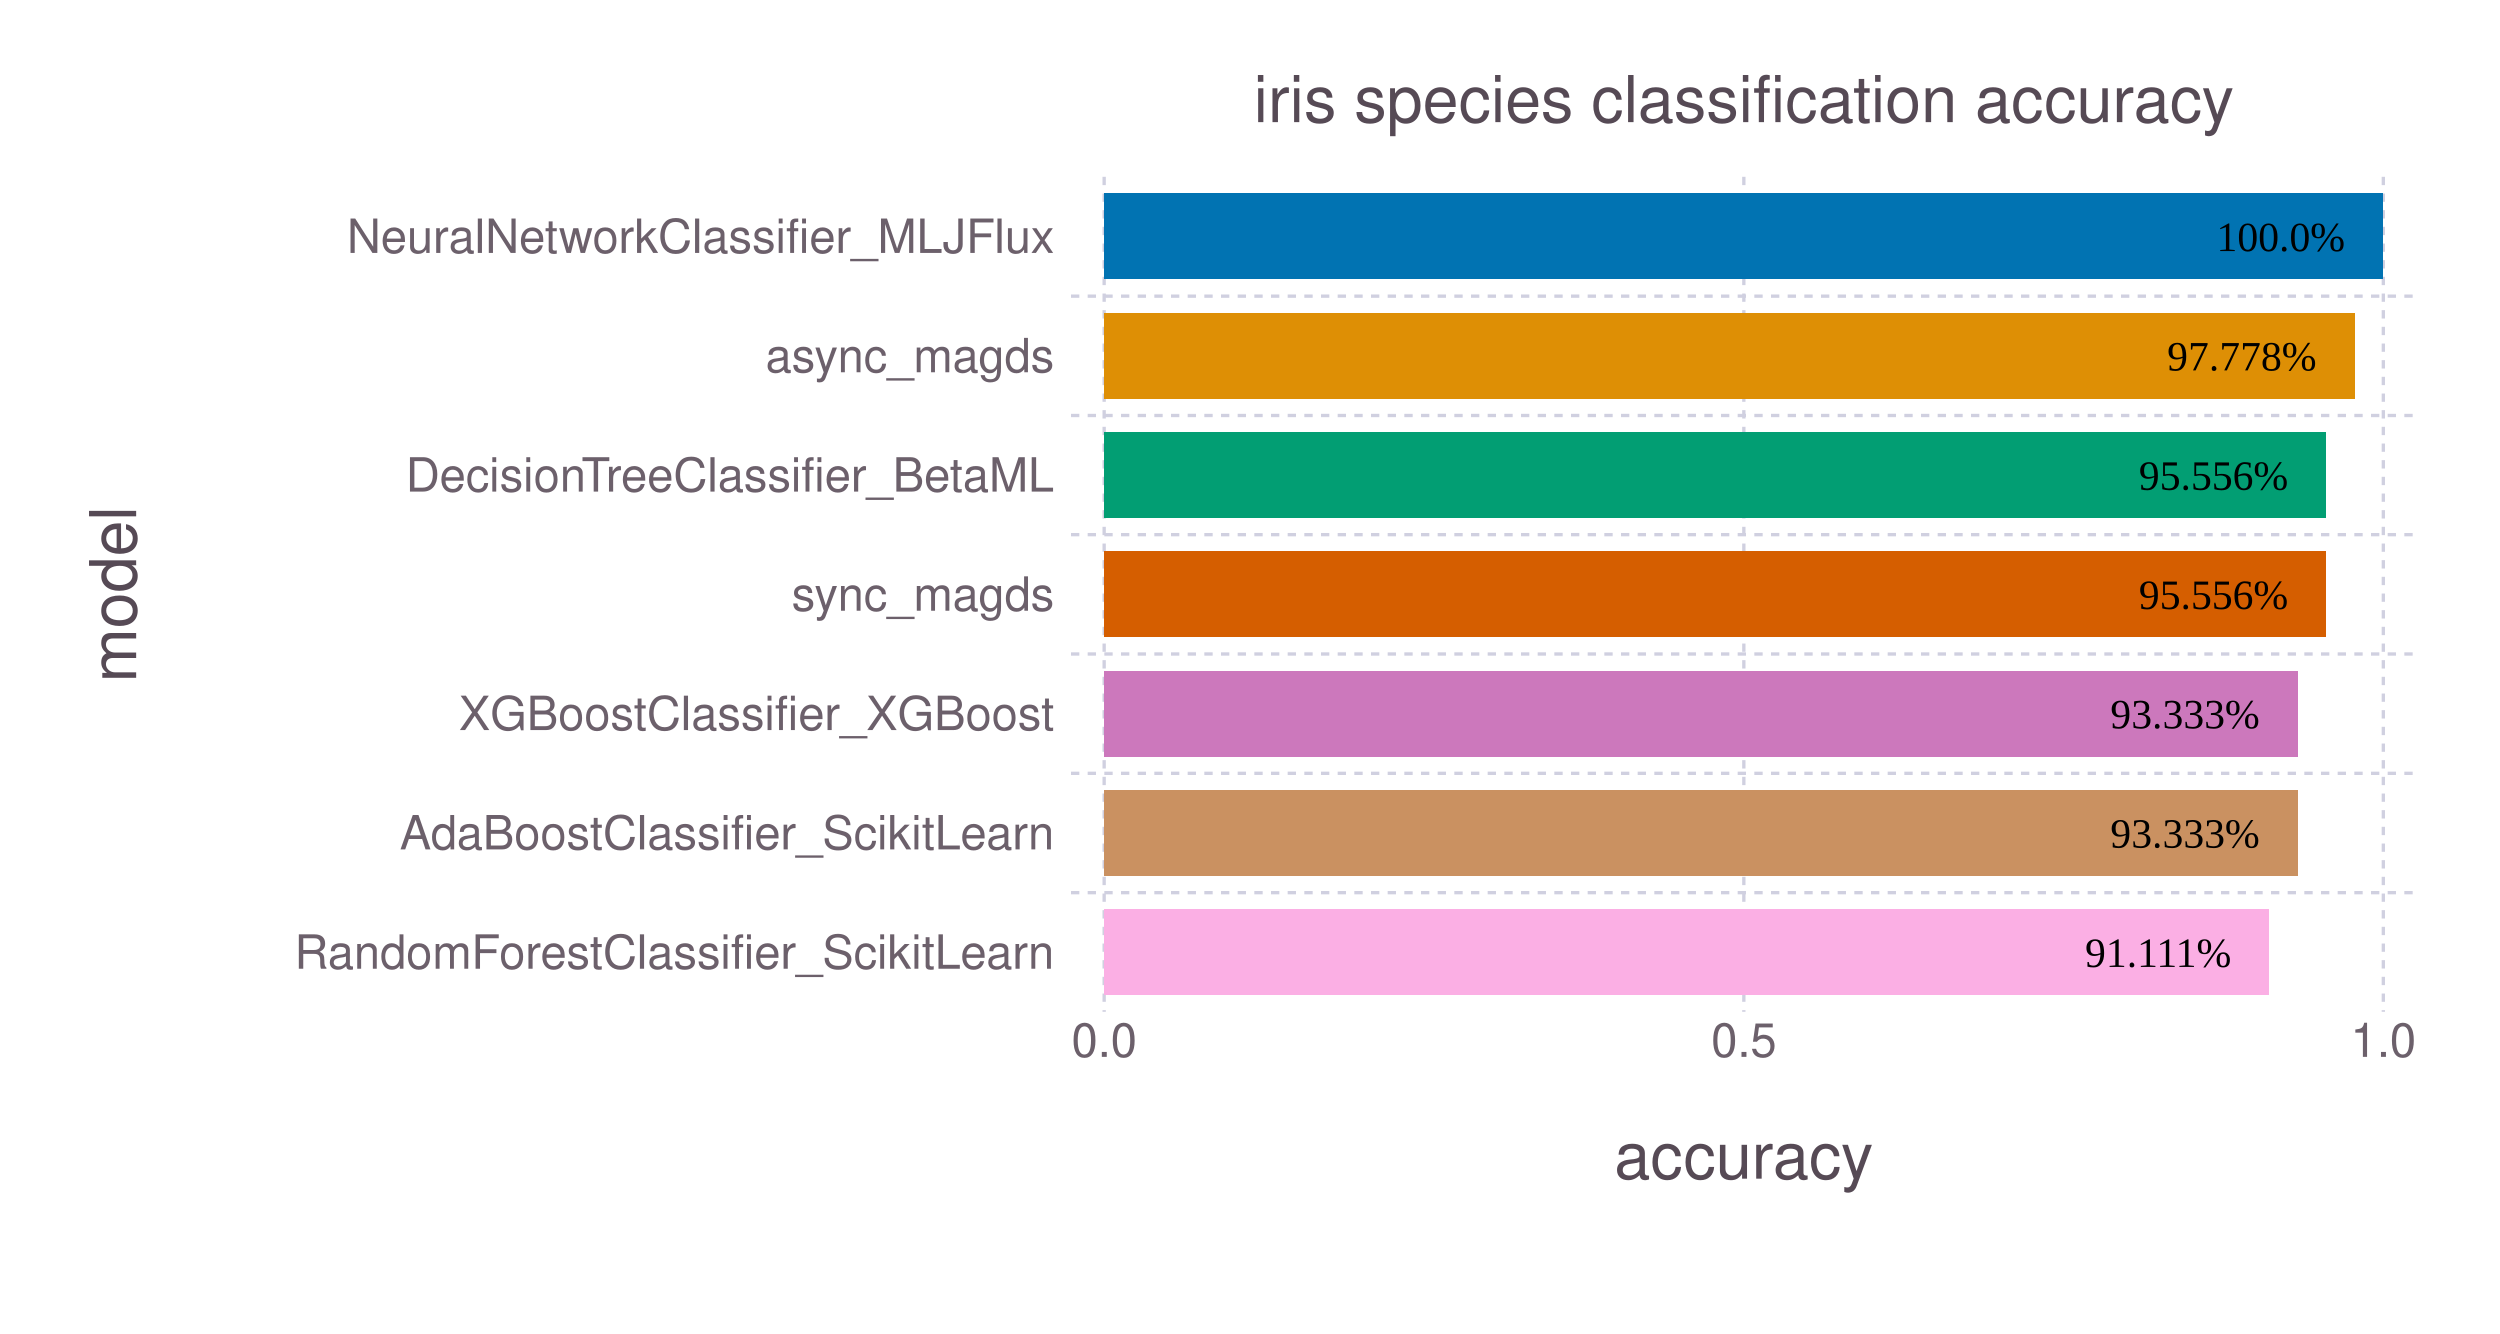
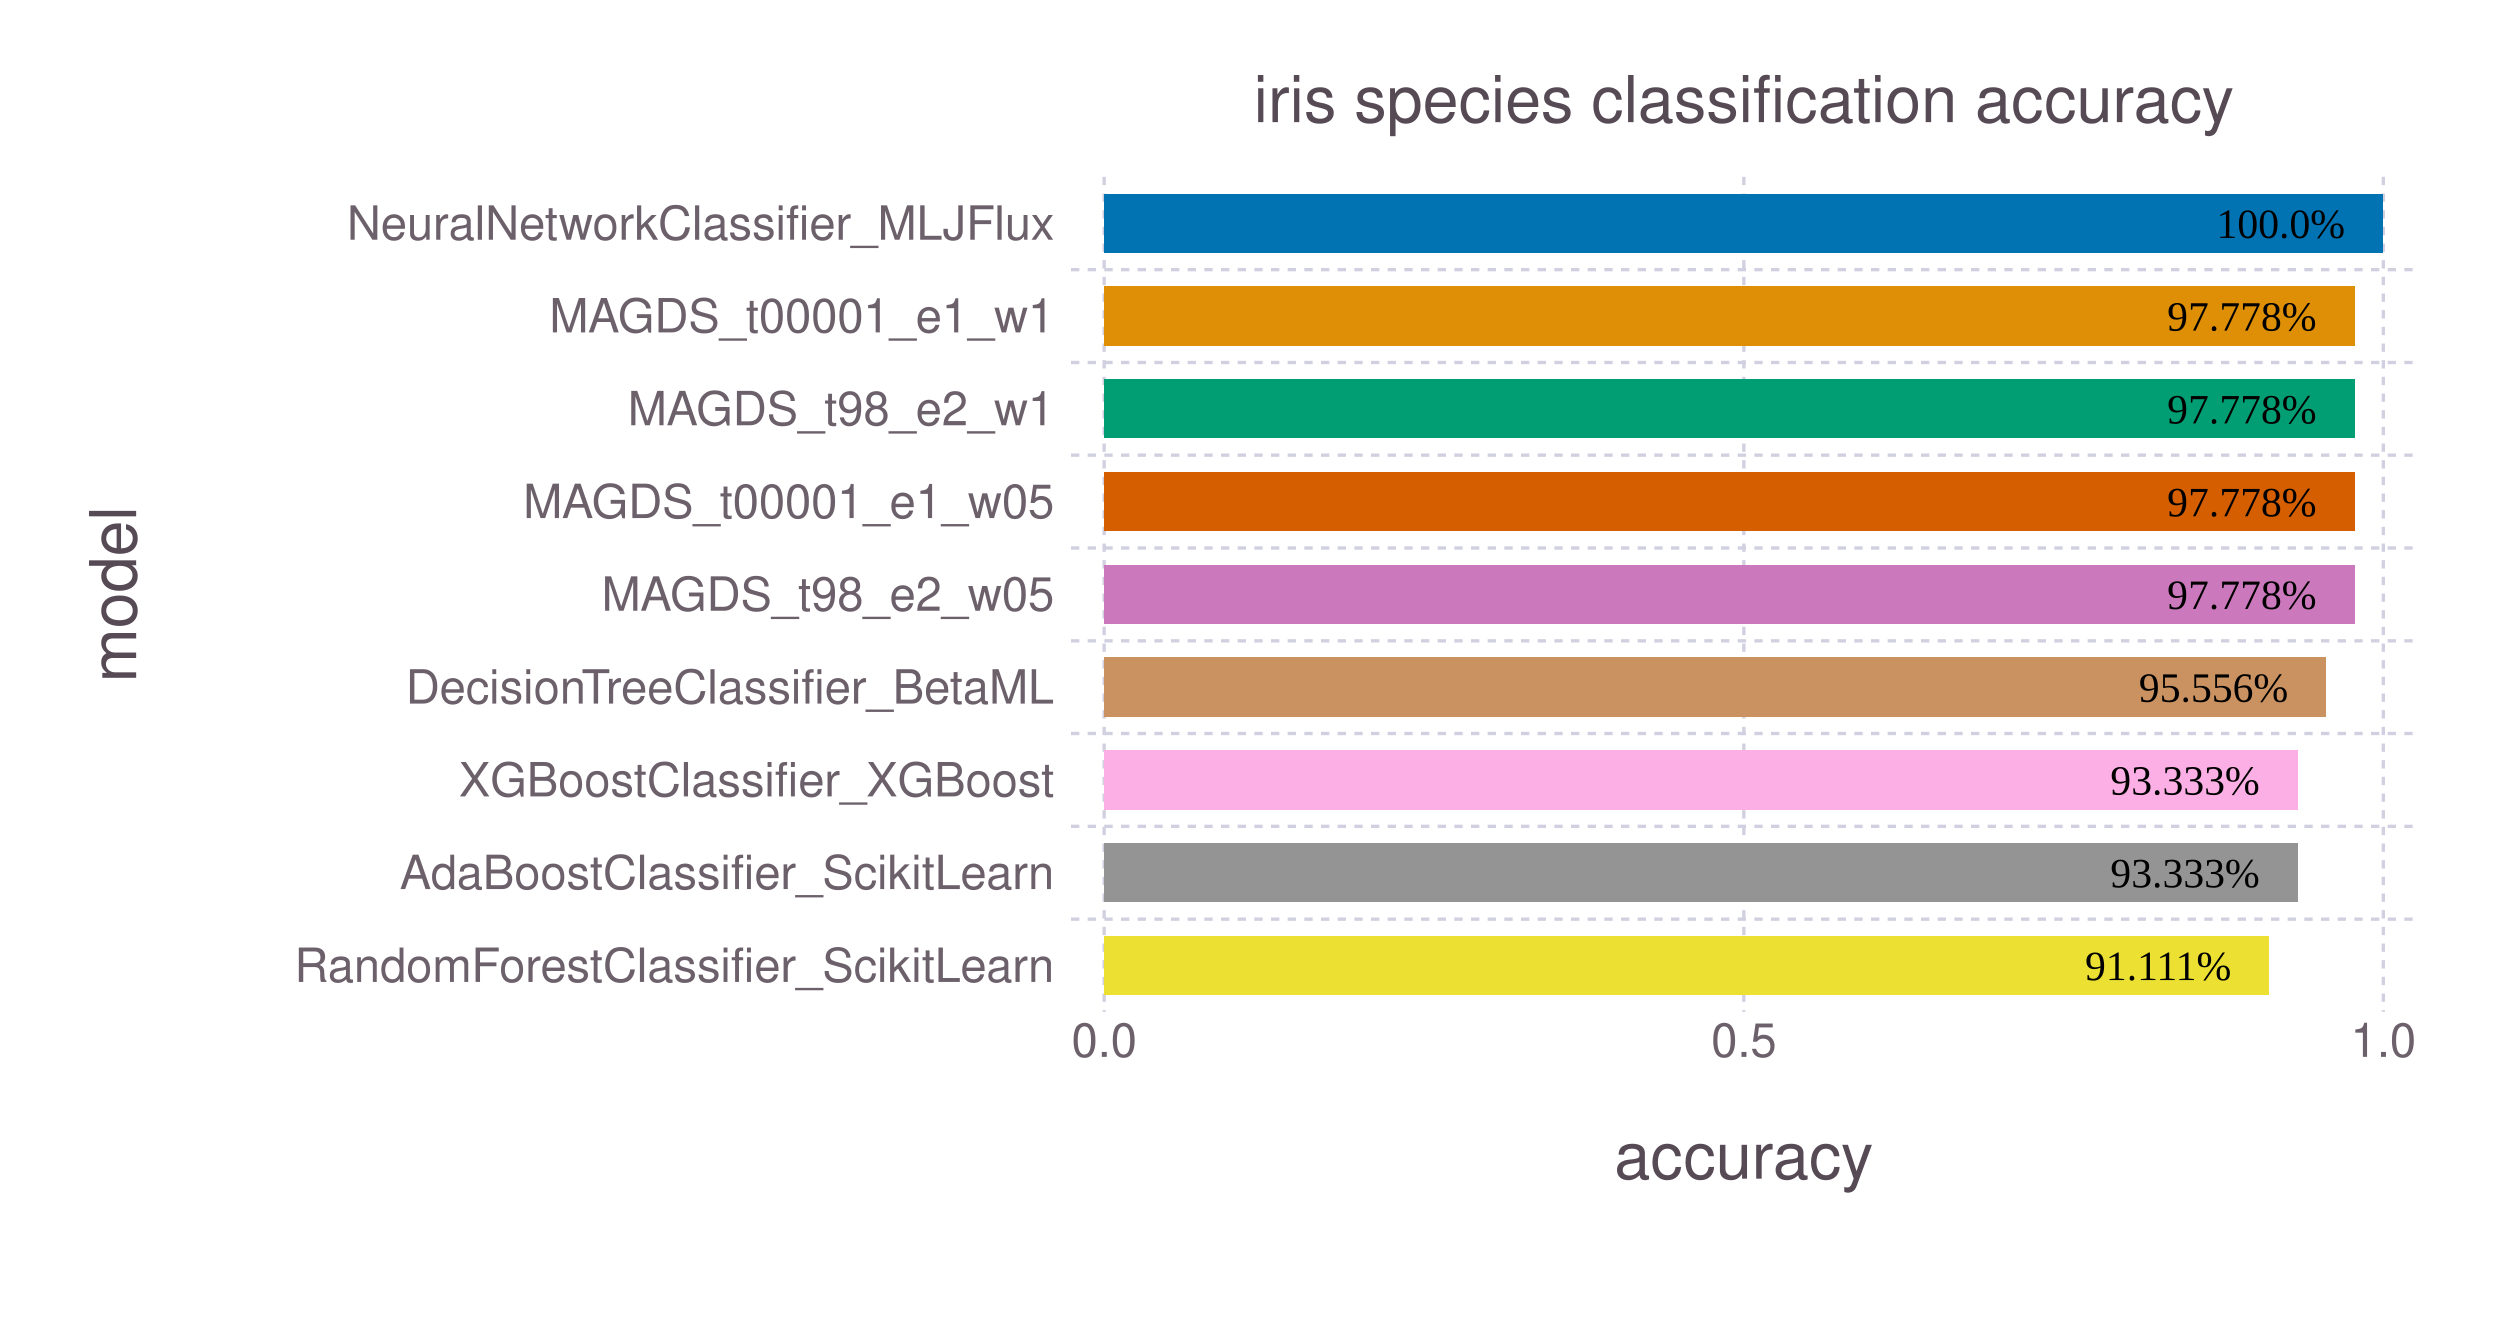
<svg xmlns="http://www.w3.org/2000/svg" version="1.2" width="150mm" height="80mm" viewBox="0 0 150 80" stroke="none" fill="#000000" stroke-width="0.3" font-size="3.88">
  <defs>
    <marker id="arrow" markerWidth="15" markerHeight="7" refX="5" refY="3.5" orient="auto" markerUnits="strokeWidth">
      <path d="M0,0 L15,3.5 L0,7 z" stroke="context-stroke" fill="context-stroke" />
    </marker>
  </defs>
-   <g class="plotroot xscalable" id="img-223f7a21-1">
-     <g font-size="3.88" font-family="'PT Sans','Helvetica Neue','Helvetica',sans-serif" fill="#564A55" stroke="#000000" stroke-opacity="0.000" id="img-223f7a21-2">
+   <g class="plotroot xscalable" id="img-be1687d1-1">
+     <g font-size="3.88" font-family="'PT Sans','Helvetica Neue','Helvetica',sans-serif" fill="#564A55" stroke="#000000" stroke-opacity="0.000" id="img-be1687d1-2">
      <g transform="translate(104.63,68.39)">
        <g class="primitive">
          <text text-anchor="middle" dy="0.6em">accuracy</text>
        </g>
      </g>
    </g>
-     <g class="guide xlabels" font-size="2.82" font-family="'PT Sans Caption','Helvetica Neue','Helvetica',sans-serif" fill="#6C606B" id="img-223f7a21-3">
+     <g class="guide xlabels" font-size="2.82" font-family="'PT Sans Caption','Helvetica Neue','Helvetica',sans-serif" fill="#6C606B" id="img-be1687d1-3">
      <g transform="translate(66.25,61.72)">
        <g class="primitive">
          <text text-anchor="middle" dy="0.6em">0.0</text>
        </g>
      </g>
      <g transform="translate(104.63,61.72)">
        <g class="primitive">
          <text text-anchor="middle" dy="0.6em">0.5</text>
        </g>
      </g>
      <g transform="translate(143,61.72)">
        <g class="primitive">
          <text text-anchor="middle" dy="0.6em">1.0</text>
        </g>
      </g>
    </g>
-     <g clip-path="url(#img-223f7a21-4)">
-       <g id="img-223f7a21-5">
-         <g pointer-events="visible" stroke-width="0.3" fill="#000000" fill-opacity="0.000" stroke="#000000" stroke-opacity="0.000" class="guide background" id="img-223f7a21-6">
-           <g transform="translate(104.63,35.66)" id="img-223f7a21-7">
+     <g clip-path="url(#img-be1687d1-4)">
+       <g id="img-be1687d1-5">
+         <g pointer-events="visible" stroke-width="0.3" fill="#000000" fill-opacity="0.000" stroke="#000000" stroke-opacity="0.000" class="guide background" id="img-be1687d1-6">
+           <g transform="translate(104.63,35.66)" id="img-be1687d1-7">
            <path d="M-40.37,-25.05 L40.37,-25.05 40.37,25.05 -40.37,25.05  z" class="primitive" />
          </g>
        </g>
-         <g class="guide ygridlines xfixed" stroke-dasharray="0.5,0.5" stroke-width="0.2" stroke="#D0D0E0" id="img-223f7a21-8">
-           <g transform="translate(104.63,17.77)" id="img-223f7a21-9">
-             <path fill="none" d="M-40.37,0 L40.37,0 " class="primitive" />
-           </g>
-           <g transform="translate(104.63,24.93)" id="img-223f7a21-10">
-             <path fill="none" d="M-40.37,0 L40.37,0 " class="primitive" />
-           </g>
-           <g transform="translate(104.63,32.08)" id="img-223f7a21-11">
-             <path fill="none" d="M-40.37,0 L40.37,0 " class="primitive" />
-           </g>
-           <g transform="translate(104.63,39.24)" id="img-223f7a21-12">
-             <path fill="none" d="M-40.37,0 L40.37,0 " class="primitive" />
-           </g>
-           <g transform="translate(104.63,46.4)" id="img-223f7a21-13">
-             <path fill="none" d="M-40.37,0 L40.37,0 " class="primitive" />
-           </g>
-           <g transform="translate(104.63,53.56)" id="img-223f7a21-14">
-             <path fill="none" d="M-40.37,0 L40.37,0 " class="primitive" />
-           </g>
-         </g>
-         <g class="guide xgridlines yfixed" stroke-dasharray="0.5,0.5" stroke-width="0.2" stroke="#D0D0E0" id="img-223f7a21-15">
-           <g transform="translate(66.25,35.66)" id="img-223f7a21-16">
+         <g class="guide ygridlines xfixed" stroke-dasharray="0.5,0.5" stroke-width="0.2" stroke="#D0D0E0" id="img-be1687d1-8">
+           <g transform="translate(104.63,16.18)" id="img-be1687d1-9">
+             <path fill="none" d="M-40.37,0 L40.37,0 " class="primitive" />
+           </g>
+           <g transform="translate(104.63,21.75)" id="img-be1687d1-10">
+             <path fill="none" d="M-40.37,0 L40.37,0 " class="primitive" />
+           </g>
+           <g transform="translate(104.63,27.31)" id="img-be1687d1-11">
+             <path fill="none" d="M-40.37,0 L40.37,0 " class="primitive" />
+           </g>
+           <g transform="translate(104.63,32.88)" id="img-be1687d1-12">
+             <path fill="none" d="M-40.37,0 L40.37,0 " class="primitive" />
+           </g>
+           <g transform="translate(104.63,38.45)" id="img-be1687d1-13">
+             <path fill="none" d="M-40.37,0 L40.37,0 " class="primitive" />
+           </g>
+           <g transform="translate(104.63,44.01)" id="img-be1687d1-14">
+             <path fill="none" d="M-40.37,0 L40.37,0 " class="primitive" />
+           </g>
+           <g transform="translate(104.63,49.58)" id="img-be1687d1-15">
+             <path fill="none" d="M-40.37,0 L40.37,0 " class="primitive" />
+           </g>
+           <g transform="translate(104.63,55.15)" id="img-be1687d1-16">
+             <path fill="none" d="M-40.37,0 L40.37,0 " class="primitive" />
+           </g>
+         </g>
+         <g class="guide xgridlines yfixed" stroke-dasharray="0.5,0.5" stroke-width="0.2" stroke="#D0D0E0" id="img-be1687d1-17">
+           <g transform="translate(66.25,35.66)" id="img-be1687d1-18">
            <path fill="none" d="M0,-25.05 L0,25.05 " class="primitive" />
          </g>
-           <g transform="translate(104.63,35.66)" id="img-223f7a21-17">
+           <g transform="translate(104.63,35.66)" id="img-be1687d1-19">
            <path fill="none" d="M0,-25.05 L0,25.05 " class="primitive" />
          </g>
-           <g transform="translate(143,35.66)" id="img-223f7a21-18">
+           <g transform="translate(143,35.66)" id="img-be1687d1-20">
            <path fill="none" d="M0,-25.05 L0,25.05 " class="primitive" />
          </g>
        </g>
-         <g class="plotpanel" id="img-223f7a21-19">
-           <g shape-rendering="crispEdges" stroke-width="0.3" id="img-223f7a21-20">
-             <g stroke="#000000" stroke-opacity="0.000" class="geometry" id="img-223f7a21-21">
-               <g transform="translate(101.21,57.14)" id="img-223f7a21-22" fill="#FBAFE4">
-                 <path d="M-34.96,-2.58 L34.96,-2.58 34.96,2.58 -34.96,2.58  z" class="primitive" />
-               </g>
-               <g transform="translate(102.07,49.98)" id="img-223f7a21-23" fill="#CA9161">
-                 <path d="M-35.82,-2.58 L35.82,-2.58 35.82,2.58 -35.82,2.58  z" class="primitive" />
-               </g>
-               <g transform="translate(102.07,42.82)" id="img-223f7a21-24" fill="#CC78BC">
-                 <path d="M-35.82,-2.58 L35.82,-2.58 35.82,2.58 -35.82,2.58  z" class="primitive" />
-               </g>
-               <g transform="translate(102.92,35.66)" id="img-223f7a21-25" fill="#D55E00">
-                 <path d="M-36.67,-2.58 L36.67,-2.58 36.67,2.58 -36.67,2.58  z" class="primitive" />
-               </g>
-               <g transform="translate(102.92,28.51)" id="img-223f7a21-26" fill="#029E73">
-                 <path d="M-36.67,-2.58 L36.67,-2.58 36.67,2.58 -36.67,2.58  z" class="primitive" />
-               </g>
-               <g transform="translate(103.77,21.35)" id="img-223f7a21-27" fill="#DE8F05">
-                 <path d="M-37.52,-2.58 L37.52,-2.58 37.52,2.58 -37.52,2.58  z" class="primitive" />
-               </g>
-               <g transform="translate(104.63,14.19)" id="img-223f7a21-28" fill="#0173B2">
-                 <path d="M-38.37,-2.58 L38.37,-2.58 38.37,2.58 -38.37,2.58  z" class="primitive" />
-               </g>
-             </g>
-           </g>
-         </g>
-         <g class="geometry" id="img-223f7a21-29">
-           <g fill="#000000" font-size="2.5" id="img-223f7a21-30">
-             <g transform="translate(140.7,14.19)" id="img-223f7a21-31">
+         <g class="plotpanel" id="img-be1687d1-21">
+           <g shape-rendering="crispEdges" stroke-width="0.3" id="img-be1687d1-22">
+             <g stroke="#000000" stroke-opacity="0.000" class="geometry" id="img-be1687d1-23">
+               <g transform="translate(101.21,57.93)" id="img-be1687d1-24" fill="#ECE133">
+                 <path d="M-34.96,-1.78 L34.96,-1.78 34.96,1.78 -34.96,1.78  z" class="primitive" />
+               </g>
+               <g transform="translate(102.07,52.36)" id="img-be1687d1-25" fill="#949494">
+                 <path d="M-35.82,-1.78 L35.82,-1.78 35.82,1.78 -35.82,1.78  z" class="primitive" />
+               </g>
+               <g transform="translate(102.07,46.8)" id="img-be1687d1-26" fill="#FBAFE4">
+                 <path d="M-35.82,-1.78 L35.82,-1.78 35.82,1.78 -35.82,1.78  z" class="primitive" />
+               </g>
+               <g transform="translate(102.92,41.23)" id="img-be1687d1-27" fill="#CA9161">
+                 <path d="M-36.67,-1.78 L36.67,-1.78 36.67,1.78 -36.67,1.78  z" class="primitive" />
+               </g>
+               <g transform="translate(103.77,35.66)" id="img-be1687d1-28" fill="#CC78BC">
+                 <path d="M-37.52,-1.78 L37.52,-1.78 37.52,1.78 -37.52,1.78  z" class="primitive" />
+               </g>
+               <g transform="translate(103.77,30.1)" id="img-be1687d1-29" fill="#D55E00">
+                 <path d="M-37.52,-1.78 L37.52,-1.78 37.52,1.78 -37.52,1.78  z" class="primitive" />
+               </g>
+               <g transform="translate(103.77,24.53)" id="img-be1687d1-30" fill="#029E73">
+                 <path d="M-37.52,-1.78 L37.52,-1.78 37.52,1.78 -37.52,1.78  z" class="primitive" />
+               </g>
+               <g transform="translate(103.77,18.96)" id="img-be1687d1-31" fill="#DE8F05">
+                 <path d="M-37.52,-1.78 L37.52,-1.78 37.52,1.78 -37.52,1.78  z" class="primitive" />
+               </g>
+               <g transform="translate(104.63,13.4)" id="img-be1687d1-32" fill="#0173B2">
+                 <path d="M-38.37,-1.78 L38.37,-1.78 38.37,1.78 -38.37,1.78  z" class="primitive" />
+               </g>
+             </g>
+           </g>
+         </g>
+         <g class="geometry" id="img-be1687d1-33">
+           <g fill="#000000" font-size="2.5" id="img-be1687d1-34">
+             <g transform="translate(140.7,13.4)" id="img-be1687d1-35">
              <g class="primitive">
                <text text-anchor="end" dy="0.35em">100.0%</text>
              </g>
            </g>
-             <g transform="translate(138.99,21.35)" id="img-223f7a21-32">
-               <g class="primitive">
-                 <text text-anchor="end" dy="0.35em">97.778%</text>
-               </g>
-             </g>
-             <g transform="translate(137.29,28.51)" id="img-223f7a21-33">
+             <g transform="translate(138.99,18.96)" id="img-be1687d1-36">
+               <g class="primitive">
+                 <text text-anchor="end" dy="0.35em">97.778%</text>
+               </g>
+             </g>
+             <g transform="translate(138.99,24.53)" id="img-be1687d1-37">
+               <g class="primitive">
+                 <text text-anchor="end" dy="0.35em">97.778%</text>
+               </g>
+             </g>
+             <g transform="translate(138.99,30.1)" id="img-be1687d1-38">
+               <g class="primitive">
+                 <text text-anchor="end" dy="0.35em">97.778%</text>
+               </g>
+             </g>
+             <g transform="translate(138.99,35.66)" id="img-be1687d1-39">
+               <g class="primitive">
+                 <text text-anchor="end" dy="0.35em">97.778%</text>
+               </g>
+             </g>
+             <g transform="translate(137.29,41.23)" id="img-be1687d1-40">
              <g class="primitive">
                <text text-anchor="end" dy="0.35em">95.556%</text>
              </g>
            </g>
-             <g transform="translate(137.29,35.66)" id="img-223f7a21-34">
-               <g class="primitive">
-                 <text text-anchor="end" dy="0.35em">95.556%</text>
-               </g>
-             </g>
-             <g transform="translate(135.58,42.82)" id="img-223f7a21-35">
+             <g transform="translate(135.58,46.8)" id="img-be1687d1-41">
              <g class="primitive">
                <text text-anchor="end" dy="0.35em">93.333%</text>
              </g>
            </g>
-             <g transform="translate(135.58,49.98)" id="img-223f7a21-36">
+             <g transform="translate(135.58,52.36)" id="img-be1687d1-42">
              <g class="primitive">
                <text text-anchor="end" dy="0.35em">93.333%</text>
              </g>
            </g>
-             <g transform="translate(133.88,57.14)" id="img-223f7a21-37">
+             <g transform="translate(133.88,57.93)" id="img-be1687d1-43">
              <g class="primitive">
                <text text-anchor="end" dy="0.35em">91.111%</text>
              </g>
            </g>
          </g>
        </g>
      </g>
    </g>
-     <g class="guide ylabels" font-size="2.82" font-family="'PT Sans Caption','Helvetica Neue','Helvetica',sans-serif" fill="#6C606B" id="img-223f7a21-38">
-       <g transform="translate(63.25,14.19)" id="img-223f7a21-39">
+     <g class="guide ylabels" font-size="2.82" font-family="'PT Sans Caption','Helvetica Neue','Helvetica',sans-serif" fill="#6C606B" id="img-be1687d1-44">
+       <g transform="translate(63.25,13.4)" id="img-be1687d1-45">
        <g class="primitive">
          <text text-anchor="end" dy="0.35em">NeuralNetworkClassifier_MLJFlux</text>
        </g>
      </g>
-       <g transform="translate(63.25,21.35)" id="img-223f7a21-40">
-         <g class="primitive">
-           <text text-anchor="end" dy="0.35em">async_magds</text>
-         </g>
-       </g>
-       <g transform="translate(63.25,28.51)" id="img-223f7a21-41">
+       <g transform="translate(63.25,18.96)" id="img-be1687d1-46">
+         <g class="primitive">
+           <text text-anchor="end" dy="0.35em">MAGDS_t00001_e1_w1</text>
+         </g>
+       </g>
+       <g transform="translate(63.25,24.53)" id="img-be1687d1-47">
+         <g class="primitive">
+           <text text-anchor="end" dy="0.35em">MAGDS_t98_e2_w1</text>
+         </g>
+       </g>
+       <g transform="translate(63.25,30.1)" id="img-be1687d1-48">
+         <g class="primitive">
+           <text text-anchor="end" dy="0.35em">MAGDS_t00001_e1_w05</text>
+         </g>
+       </g>
+       <g transform="translate(63.25,35.66)" id="img-be1687d1-49">
+         <g class="primitive">
+           <text text-anchor="end" dy="0.35em">MAGDS_t98_e2_w05</text>
+         </g>
+       </g>
+       <g transform="translate(63.25,41.23)" id="img-be1687d1-50">
        <g class="primitive">
          <text text-anchor="end" dy="0.35em">DecisionTreeClassifier_BetaML</text>
        </g>
      </g>
-       <g transform="translate(63.25,35.66)" id="img-223f7a21-42">
-         <g class="primitive">
-           <text text-anchor="end" dy="0.35em">sync_magds</text>
-         </g>
-       </g>
-       <g transform="translate(63.25,42.82)" id="img-223f7a21-43">
+       <g transform="translate(63.25,46.8)" id="img-be1687d1-51">
        <g class="primitive">
          <text text-anchor="end" dy="0.35em">XGBoostClassifier_XGBoost</text>
        </g>
      </g>
-       <g transform="translate(63.25,49.98)" id="img-223f7a21-44">
+       <g transform="translate(63.25,52.36)" id="img-be1687d1-52">
        <g class="primitive">
          <text text-anchor="end" dy="0.35em">AdaBoostClassifier_ScikitLearn</text>
        </g>
      </g>
-       <g transform="translate(63.25,57.14)" id="img-223f7a21-45">
+       <g transform="translate(63.25,57.93)" id="img-be1687d1-53">
        <g class="primitive">
          <text text-anchor="end" dy="0.35em">RandomForestClassifier_ScikitLearn</text>
        </g>
      </g>
    </g>
-     <g font-size="3.88" font-family="'PT Sans','Helvetica Neue','Helvetica',sans-serif" fill="#564A55" stroke="#000000" stroke-opacity="0.000" id="img-223f7a21-46">
-       <g transform="translate(8.81,33.66)" id="img-223f7a21-47">
+     <g font-size="3.88" font-family="'PT Sans','Helvetica Neue','Helvetica',sans-serif" fill="#564A55" stroke="#000000" stroke-opacity="0.000" id="img-be1687d1-54">
+       <g transform="translate(8.81,33.66)" id="img-be1687d1-55">
        <g class="primitive">
          <text text-anchor="middle" dy="0.35em" transform="rotate(-90,0, 2)">model</text>
        </g>
      </g>
    </g>
-     <g font-size="3.88" font-family="'PT Sans','Helvetica Neue','Helvetica',sans-serif" fill="#564A55" stroke="#000000" stroke-opacity="0.000" id="img-223f7a21-48">
-       <g transform="translate(104.63,5)" id="img-223f7a21-49">
+     <g font-size="3.88" font-family="'PT Sans','Helvetica Neue','Helvetica',sans-serif" fill="#564A55" stroke="#000000" stroke-opacity="0.000" id="img-be1687d1-56">
+       <g transform="translate(104.63,5)" id="img-be1687d1-57">
        <g class="primitive">
          <text text-anchor="middle" dy="0.6em">iris species classification accuracy</text>
        </g>
      </g>
    </g>
  </g>
  <defs>
-     <clipPath id="img-223f7a21-4">
+     <clipPath id="img-be1687d1-4">
      <path d="M64.25,10.61 L145,10.61 145,60.72 64.25,60.72 " />
    </clipPath>
  </defs>
</svg>
